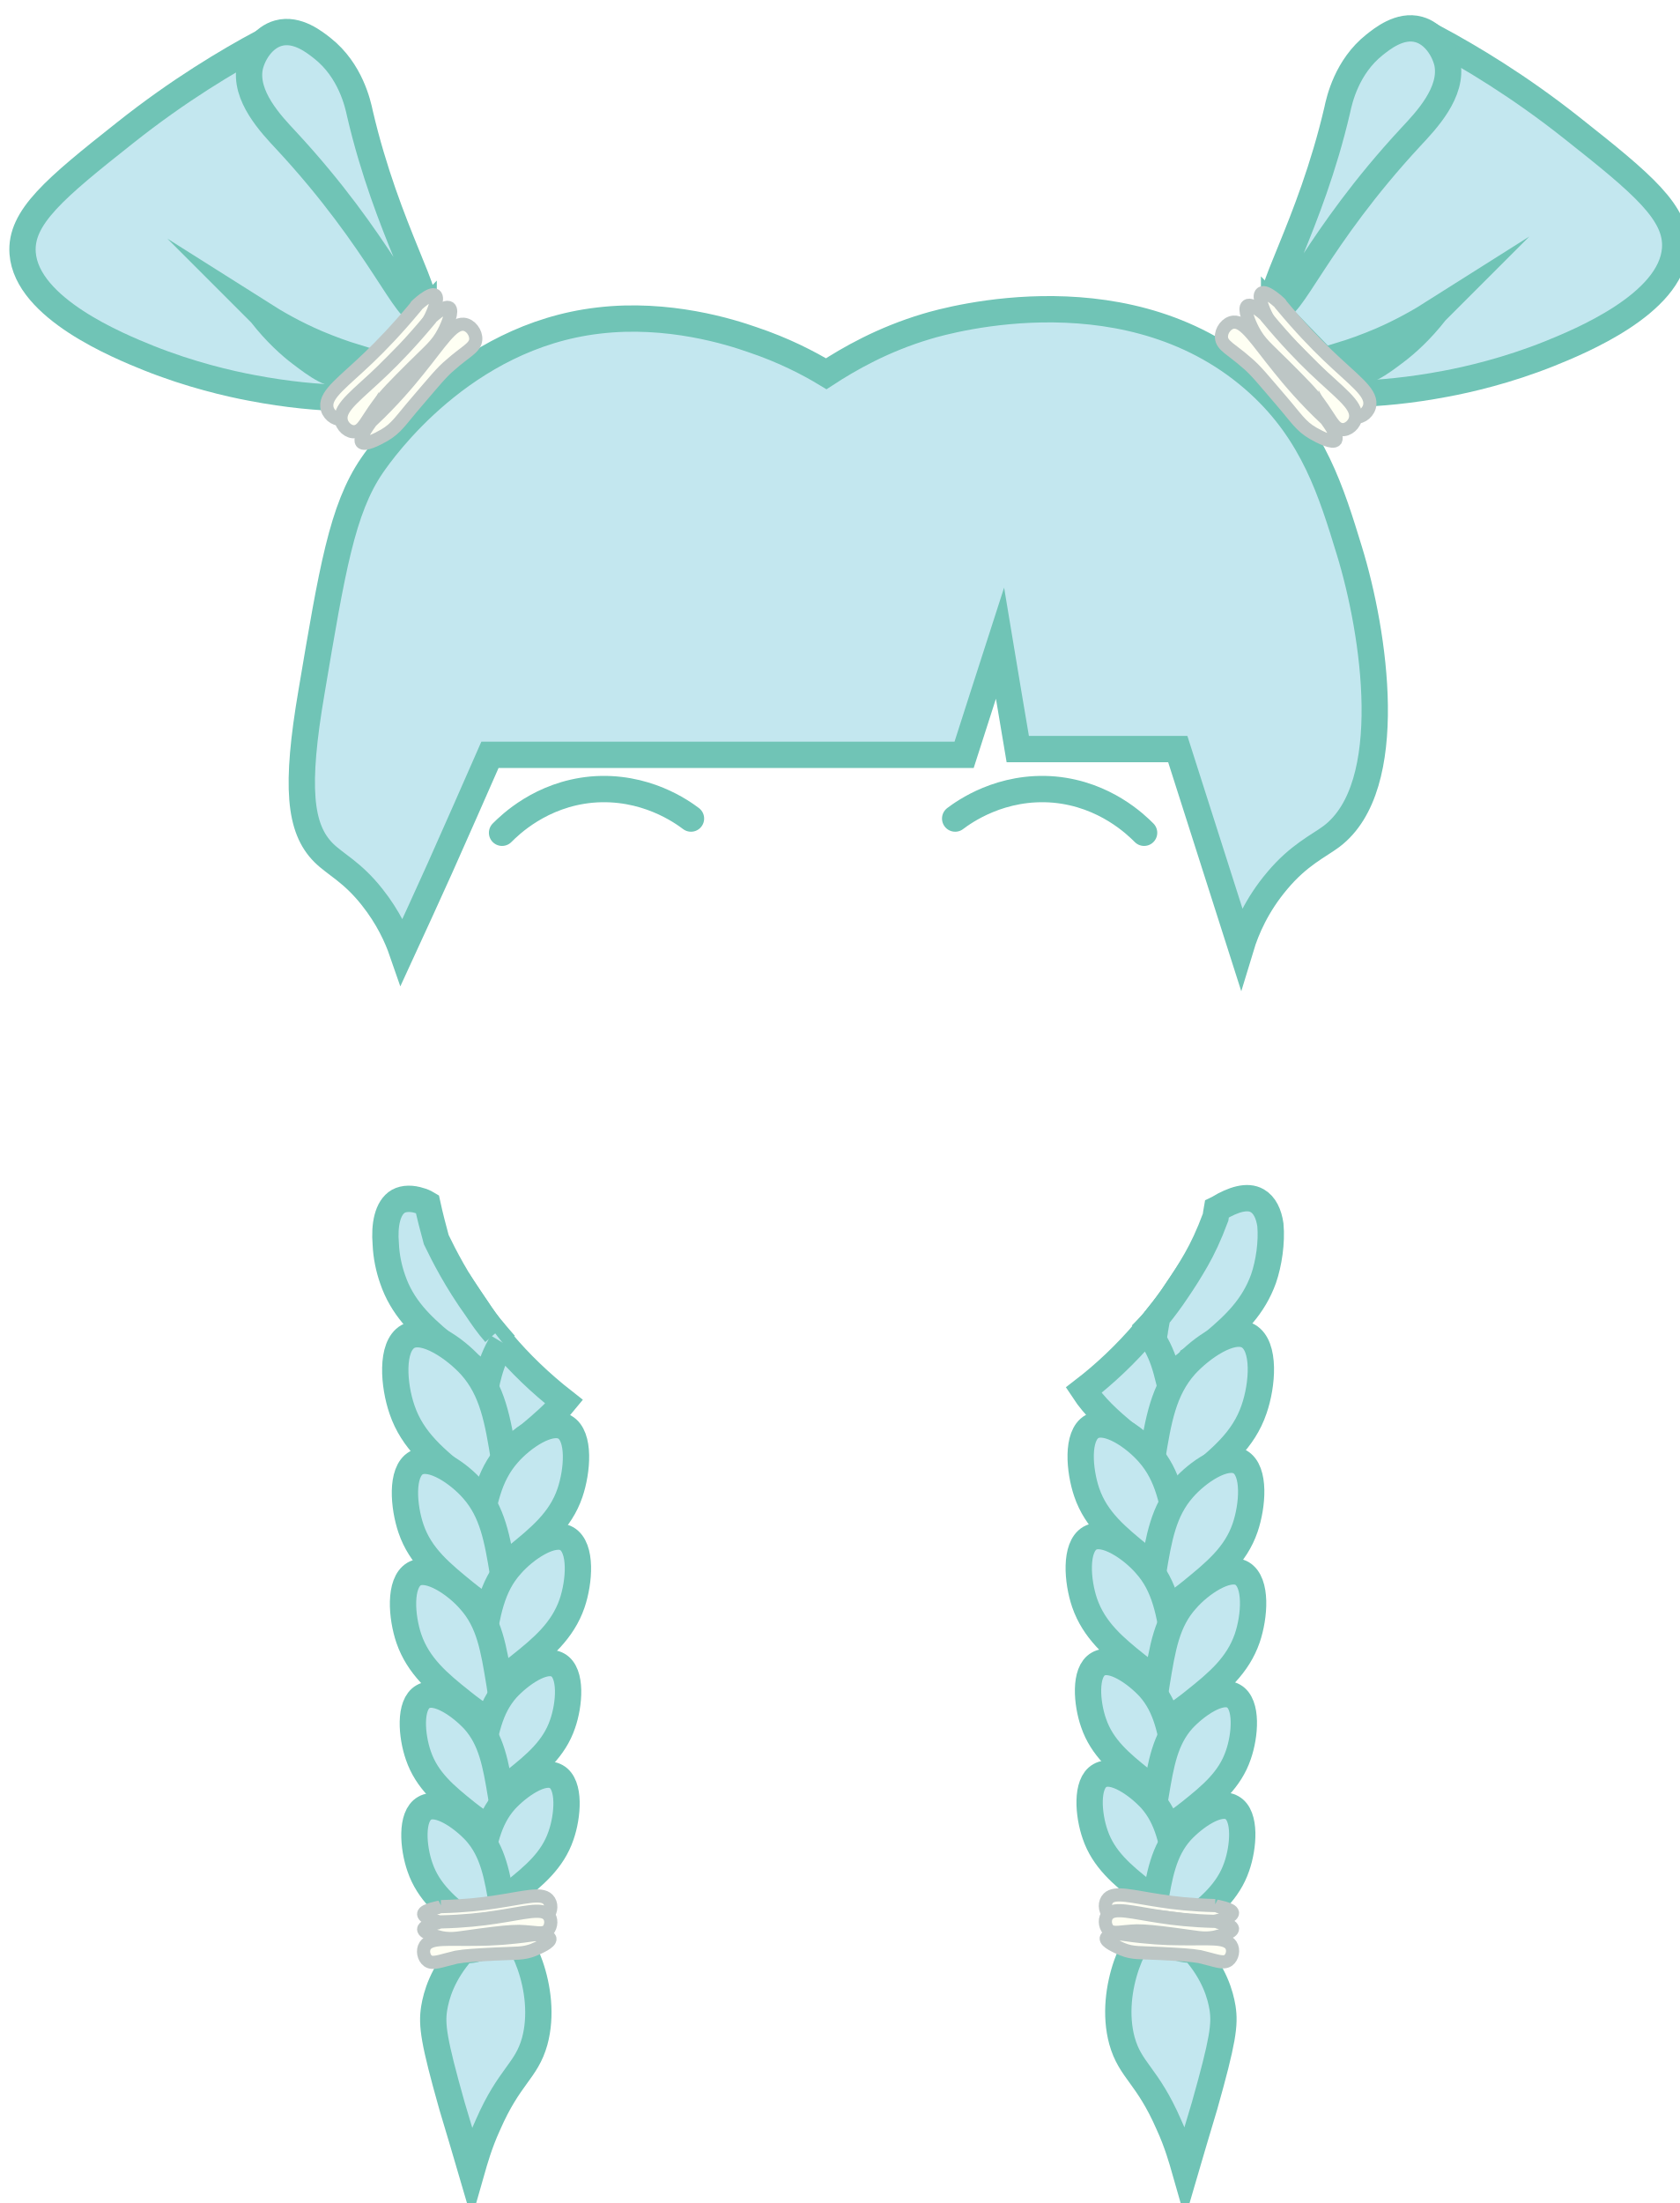
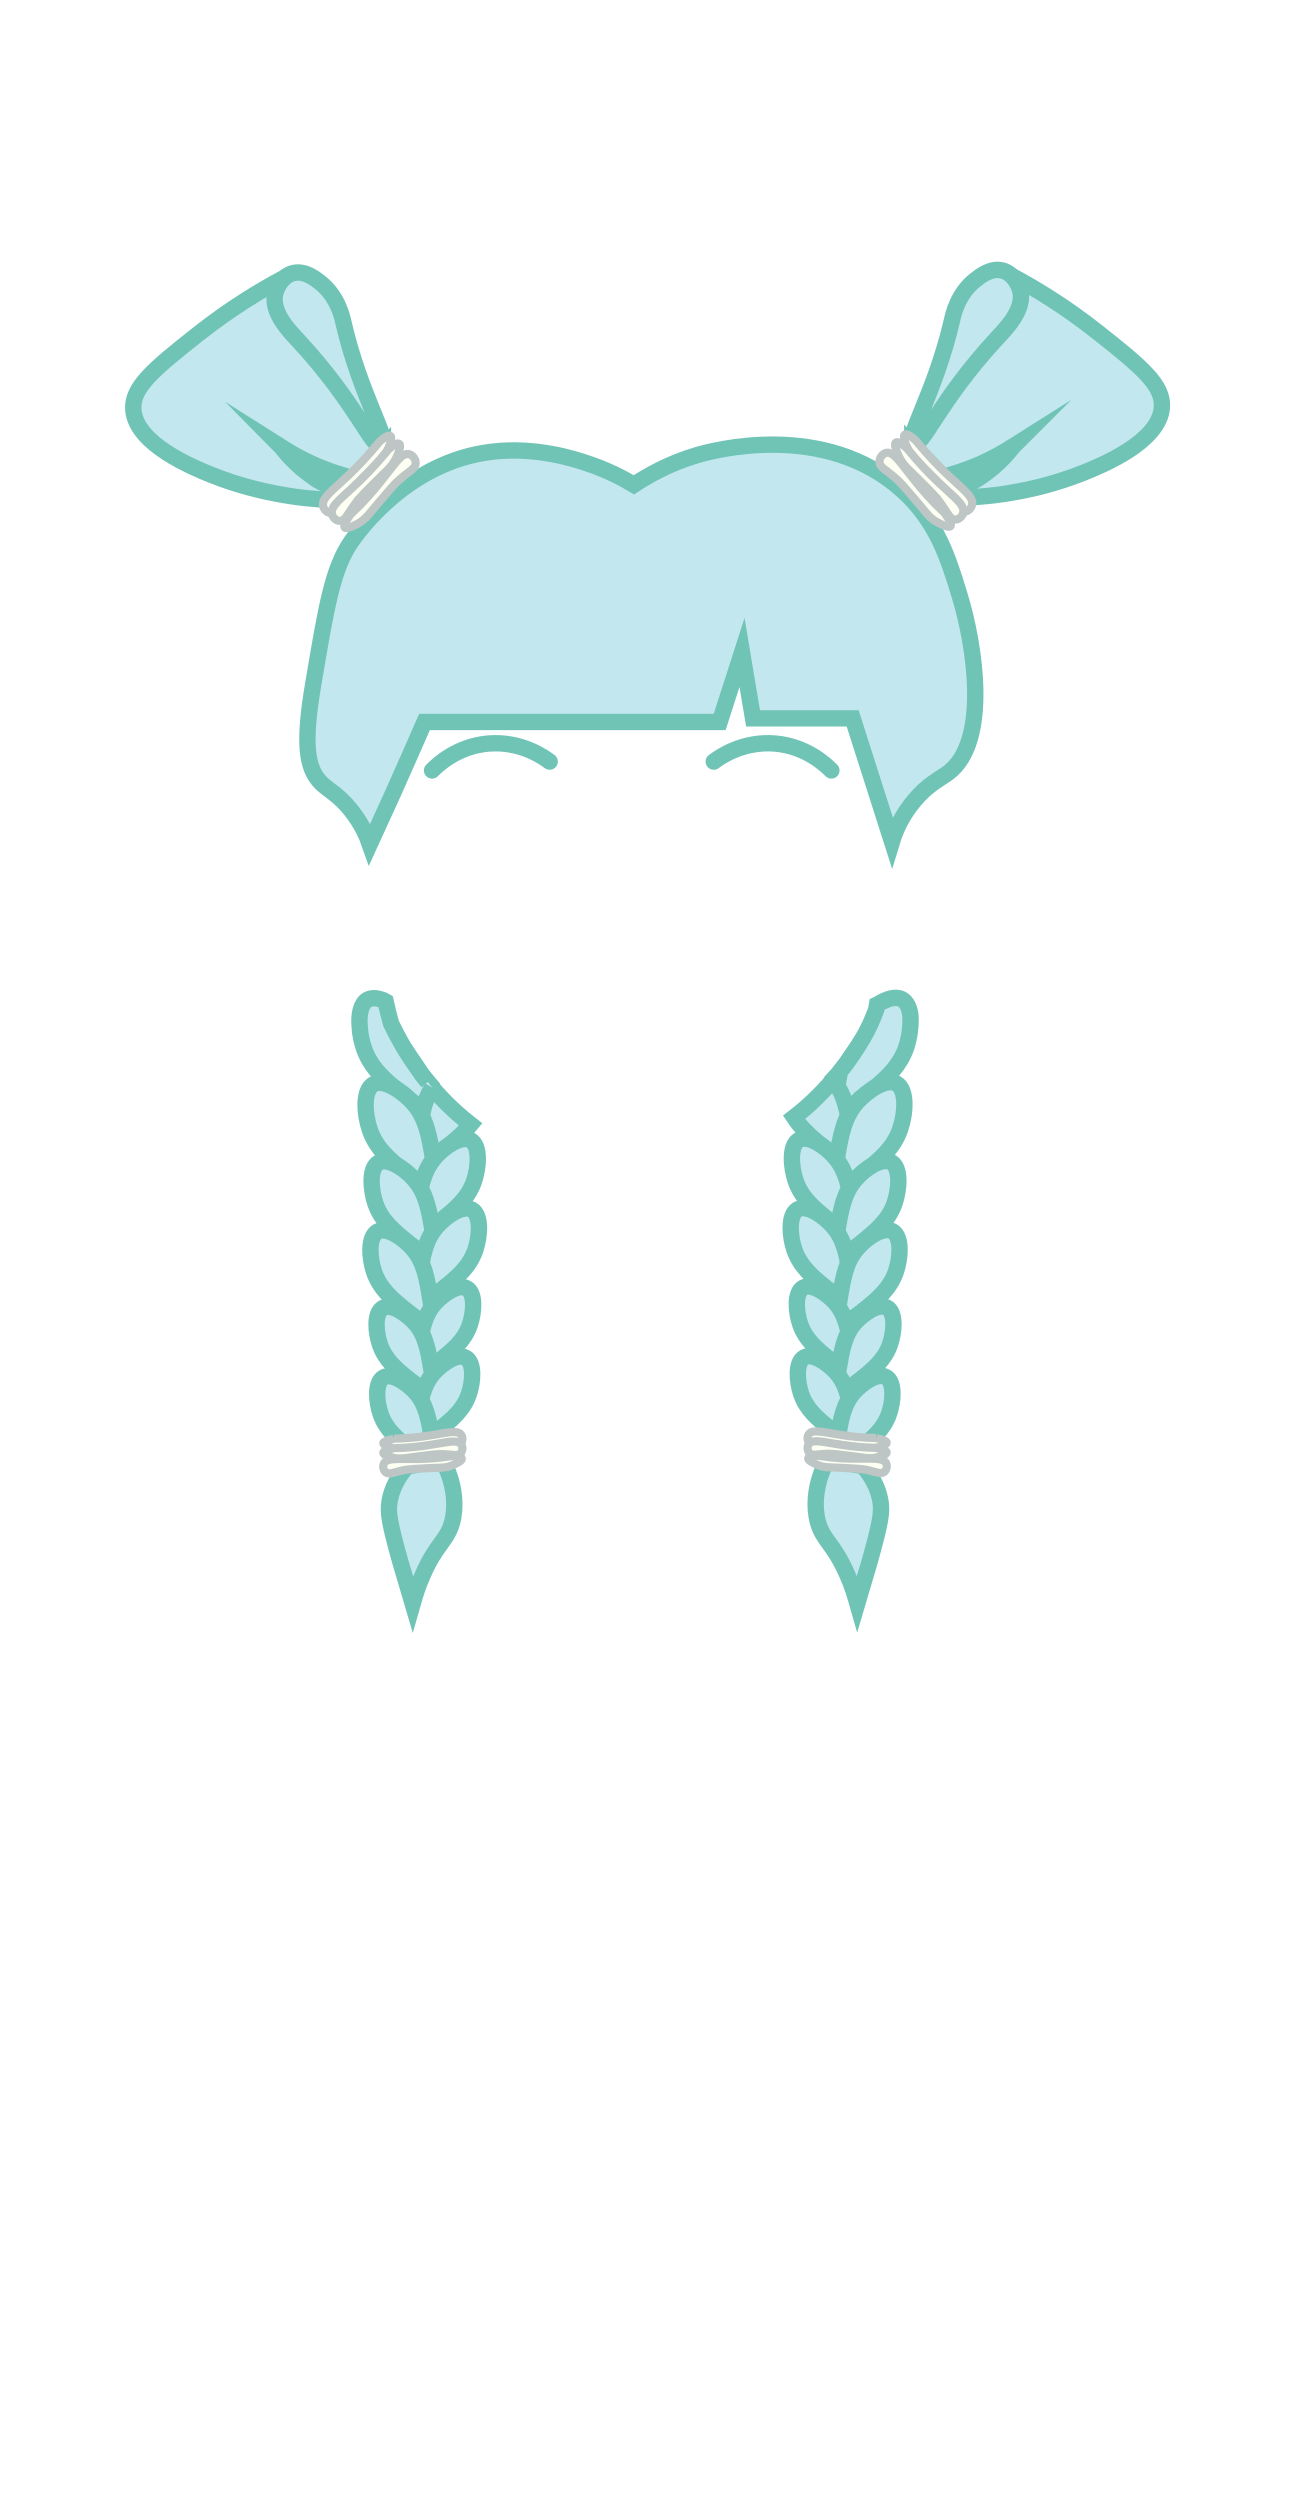
- <svg xmlns="http://www.w3.org/2000/svg" id="blue_bun_braids" viewBox="0 0 31.91 41.85">
-   <path d="M18.15,15.55c.16-.12.87-.64,1.89-.55.96.09,1.55.67,1.7.82" fill="none" stroke="#70c4b6" stroke-linecap="round" stroke-miterlimit="10" stroke-width=".5" />
-   <path d="M13.13,15.55c-.16-.12-.87-.64-1.89-.55-.96.09-1.55.67-1.7.82" fill="none" stroke="#70c4b6" stroke-linecap="round" stroke-miterlimit="10" stroke-width=".5" />
-   <path d="M24.21,5.87c.52.54,1.04,1.07,1.56,1.61.43-.01,1.02-.06,1.7-.19.43-.08,1.17-.25,1.97-.57.57-.23,2.31-.94,2.39-1.99.05-.68-.61-1.23-1.95-2.29-1.02-.81-1.95-1.36-2.6-1.71-.12.37-.25.68-.37.94-.23.48-.44.81-.49.88-.28.42-.54.71-.6.77-.33.37-.83,1.07-1.61,2.56Z" fill="#c3e7ef" stroke="#70c4b6" stroke-miterlimit="10" stroke-width=".5" />
-   <path d="M24.24,5.84c-.27-.14.65-1.52,1.17-3.75.04-.19.18-.82.71-1.24.14-.11.48-.39.84-.29.29.08.48.38.54.63.12.56-.41,1.11-.69,1.41-1.81,1.95-2.3,3.37-2.56,3.23Z" fill="#c3e7ef" stroke="#70c4b6" stroke-miterlimit="10" stroke-width=".5" />
-   <path d="M8.05,5.95c-.52.54-1.04,1.07-1.56,1.61-.43-.01-1.02-.06-1.7-.19-.43-.08-1.17-.25-1.97-.57-.57-.23-2.31-.94-2.39-1.99-.05-.68.61-1.23,1.95-2.29,1.02-.81,1.95-1.36,2.6-1.71.12.37.25.68.37.94.23.48.44.81.49.88.28.42.54.71.6.77.33.37.83,1.07,1.61,2.56Z" fill="#c3e7ef" stroke="#70c4b6" stroke-miterlimit="10" stroke-width=".5" />
-   <path d="M8.01,5.91c.27-.14-.65-1.52-1.17-3.75-.04-.19-.18-.82-.71-1.24-.14-.11-.48-.39-.84-.29-.29.08-.48.38-.54.63-.12.56.41,1.11.69,1.41,1.81,1.95,2.3,3.37,2.56,3.23Z" fill="#c3e7ef" stroke="#70c4b6" stroke-miterlimit="10" stroke-width=".5" />
-   <path d="M22.47,25.57c-.14-.08-.32-.18-.52-.32-.03-.02-.06-.04-.09-.07.05-.05.09-.1.13-.16.13-.16.25-.32.37-.5.06.37.09.69.1.93h0c-.01.07-.01.1.01.12Z" fill="#c3e7ef" stroke="#70c4b6" stroke-miterlimit="10" stroke-width=".5" />
-   <path d="M24.14,23.27h0c.03.33-.03.73-.13,1.02-.19.53-.54.87-.96,1.22,0,0-.01,0-.01.01-.08.06-.16.13-.24.19-.06.05-.12.1-.18.13-.01.02-.03.04-.05.05-.13.1-.27.18-.38.25-.14.1-.26.16-.36.22.01-.21.03-.53.09-.9,0-.05.01-.1.02-.15,0-.02.01-.04.01-.06.01-.08.03-.16.04-.23.13-.16.25-.32.37-.5h0c.13-.19.25-.38.37-.59.12-.21.24-.46.37-.81.01-.05.01-.1.02-.15.02-.01.03-.01.04-.02.27-.16.54-.25.73-.14.14.08.22.25.25.46Z" fill="#c3e7ef" stroke="#70c4b6" stroke-miterlimit="10" stroke-width=".5" />
-   <path d="M22.45,27.97c-.14-.08-.33-.19-.55-.34-.05-.04-.11-.08-.17-.12-.01,0-.01-.01-.02-.02-.05-.04-.11-.08-.17-.13-.04-.03-.08-.07-.12-.1-.01-.01-.02-.02-.03-.02-.31-.26-.59-.51-.8-.83.39-.3.8-.68,1.19-1.14.06.06.1.12.14.19.13.21.21.43.27.68.02.07.04.15.05.23h0c.04.2.08.39.11.61.07.41.1.76.1.99Z" fill="#c3e7ef" stroke="#70c4b6" stroke-miterlimit="10" stroke-width=".5" />
-   <path d="M21.79,28.72c.22-.12.55-.32.91-.61.49-.4.93-.75,1.13-1.34.16-.46.22-1.2-.11-1.39-.32-.18-.9.23-1.2.56-.41.46-.51,1.03-.63,1.78-.07.42-.09.77-.1.99Z" fill="#c3e7ef" stroke="#70c4b6" stroke-miterlimit="10" stroke-width=".5" />
-   <path d="M22.49,30.11c-.2-.11-.5-.29-.82-.55-.44-.36-.84-.68-1.02-1.21-.14-.41-.2-1.08.1-1.25.29-.16.81.2,1.08.51.37.42.46.93.57,1.6.06.38.08.69.09.9Z" fill="#c3e7ef" stroke="#70c4b6" stroke-miterlimit="10" stroke-width=".5" />
-   <path d="M21.82,30.78c.2-.11.5-.29.82-.55.44-.36.84-.68,1.02-1.21.14-.41.2-1.08-.1-1.25-.29-.16-.81.2-1.08.51-.37.42-.46.93-.57,1.6-.06.38-.08.69-.09.9Z" fill="#c3e7ef" stroke="#70c4b6" stroke-miterlimit="10" stroke-width=".5" />
-   <path d="M22.42,32.18c-.2-.11-.49-.28-.81-.54-.44-.35-.82-.67-1-1.19-.14-.41-.19-1.06.1-1.23.28-.16.8.2,1.06.5.37.41.45.91.56,1.58.06.37.08.68.09.88Z" fill="#c3e7ef" stroke="#70c4b6" stroke-miterlimit="10" stroke-width=".5" />
-   <path d="M21.89,32.85c.2-.11.49-.28.81-.54.44-.35.82-.67,1-1.19.14-.41.19-1.06-.1-1.23-.28-.16-.8.2-1.06.5-.37.41-.45.91-.56,1.58-.06.37-.08.68-.09.88Z" fill="#c3e7ef" stroke="#70c4b6" stroke-miterlimit="10" stroke-width=".5" />
-   <path d="M22.42,34.3c-.18-.1-.44-.26-.73-.49-.4-.32-.75-.61-.91-1.08-.13-.37-.18-.97.09-1.12.26-.15.72.18.97.45.33.37.41.83.51,1.43.06.34.07.62.08.8Z" fill="#c3e7ef" stroke="#70c4b6" stroke-miterlimit="10" stroke-width=".5" />
-   <path d="M21.89,34.91c.18-.1.44-.26.73-.49.4-.32.75-.61.91-1.08.13-.37.18-.97-.09-1.12-.26-.15-.72.18-.97.45-.33.37-.41.83-.51,1.43-.06.34-.07.62-.08.8Z" fill="#c3e7ef" stroke="#70c4b6" stroke-miterlimit="10" stroke-width=".5" />
-   <path d="M22.45,36.42c-.18-.1-.44-.26-.73-.49-.4-.32-.75-.61-.91-1.08-.13-.37-.18-.97.09-1.12.26-.15.72.18.97.45.33.37.41.83.51,1.43.06.34.07.62.08.8Z" fill="#c3e7ef" stroke="#70c4b6" stroke-miterlimit="10" stroke-width=".5" />
-   <path d="M21.86,37.03c.18-.1.44-.26.73-.49.4-.32.75-.61.91-1.08.13-.37.18-.97-.09-1.12-.26-.15-.72.18-.97.45-.33.37-.41.83-.51,1.43-.06.34-.07.62-.08.8Z" fill="#c3e7ef" stroke="#70c4b6" stroke-miterlimit="10" stroke-width=".5" />
-   <path d="M22.68,37.04c.4.45.51.86.55,1.1.05.32.01.62-.34,1.86-.15.51-.28.93-.37,1.24-.06-.21-.15-.53-.31-.88-.41-.94-.73-1.02-.89-1.59-.27-.99.31-2.15.57-2.14.09,0,.11.15.31.28.18.12.36.13.47.13Z" fill="#c3e7ef" stroke="#70c4b6" stroke-miterlimit="10" stroke-width=".5" />
-   <path d="M23.09,36.2c-.43-.01-.79-.05-1.04-.09-.54-.08-.86-.18-.99-.05-.08.08-.07.22,0,.3.09.09.24.03.54.02.18,0,.37.02.75.07.39.05.51.09.73.05.13-.03.34-.09.34-.16,0-.08-.32-.13-.34-.14Z" fill="#fefff3" stroke="#bdc6c5" stroke-miterlimit="10" stroke-width=".25" />
-   <path d="M23.09,36.5c-.43-.01-.79-.05-1.04-.09-.54-.08-.86-.18-.99-.05-.08.08-.07.22,0,.3.09.09.24.03.54.02.18,0,.37.02.75.07.39.05.51.09.73.05.13-.03.34-.09.34-.16,0-.08-.32-.13-.34-.14Z" fill="#fefff3" stroke="#bdc6c5" stroke-miterlimit="10" stroke-width=".25" />
-   <path d="M21.37,36.75c.43.06.78.08,1.04.08.55.01.87-.04.98.12.06.09.03.23-.05.29-.1.07-.24,0-.54-.07-.17-.03-.37-.04-.75-.06-.39-.02-.52,0-.72-.08-.12-.05-.32-.14-.31-.21.02-.08.34-.08.36-.08Z" fill="#fefff3" stroke="#bdc6c5" stroke-miterlimit="10" stroke-width=".25" />
-   <path d="M9.41,25.33c-.16.11-.3.19-.41.25,0-.18.02-.42.06-.72.1.15.21.31.35.47Z" fill="#c3e7ef" stroke="#70c4b6" stroke-miterlimit="10" stroke-width=".5" />
-   <path d="M9.41,25.33c-.14-.16-.25-.32-.35-.47-.38-.53-.62-1-.77-1.31h0c-.06-.22-.12-.45-.17-.68-.05-.03-.1-.05-.14-.06-.15-.05-.3-.05-.41.01-.21.12-.27.46-.24.81.01.24.06.47.13.67.18.53.53.87.95,1.22t.01.01c.08.07.16.13.24.2s.16.13.24.18c.14.1.26.19.37.26.14.09.26.15.36.21-.01-.21-.02-.51-.08-.87" fill="#c3e7ef" stroke="#70c4b6" stroke-miterlimit="10" stroke-width=".5" />
-   <path d="M9.54,25.5c-.12.2-.21.42-.27.67-.02.07-.03.14-.04.21h0c-.05.2-.08.39-.12.61-.07.42-.09.76-.1.99.15-.08.34-.19.55-.34.05-.04.11-.08.17-.12.1-.09.22-.19.34-.27.24-.2.47-.4.65-.62-.46-.36-.85-.74-1.17-1.12" fill="#c3e7ef" stroke="#70c4b6" stroke-miterlimit="10" stroke-width=".5" />
-   <path d="M9.68,28.73c-.22-.12-.55-.32-.91-.61-.49-.4-.93-.75-1.13-1.34-.16-.46-.22-1.2.11-1.39.32-.18.9.23,1.2.56.41.46.51,1.03.63,1.78.07.42.09.77.1.99Z" fill="#c3e7ef" stroke="#70c4b6" stroke-miterlimit="10" stroke-width=".5" />
-   <path d="M8.99,30.12c.2-.11.5-.29.82-.55.44-.36.84-.68,1.02-1.21.14-.41.2-1.08-.1-1.25-.29-.16-.81.2-1.08.51-.37.42-.46.93-.57,1.6-.06.38-.08.69-.09.9Z" fill="#c3e7ef" stroke="#70c4b6" stroke-miterlimit="10" stroke-width=".5" />
-   <path d="M9.65,30.8c-.2-.11-.5-.29-.82-.55-.44-.36-.84-.68-1.02-1.21-.14-.41-.2-1.08.1-1.25.29-.16.81.2,1.08.51.37.42.46.93.57,1.6.06.38.08.69.09.9Z" fill="#c3e7ef" stroke="#70c4b6" stroke-miterlimit="10" stroke-width=".5" />
-   <path d="M9.06,32.19c.2-.11.49-.28.81-.54.44-.35.82-.67,1-1.19.14-.41.19-1.06-.1-1.23-.28-.16-.8.2-1.06.5-.37.41-.45.91-.56,1.58-.06.37-.08.68-.09.88Z" fill="#c3e7ef" stroke="#70c4b6" stroke-miterlimit="10" stroke-width=".5" />
-   <path d="M9.58,32.86c-.2-.11-.49-.28-.81-.54-.44-.35-.82-.67-1-1.19-.14-.41-.19-1.06.1-1.23.28-.16.8.2,1.06.5.37.41.45.91.56,1.58.06.37.08.68.09.88Z" fill="#c3e7ef" stroke="#70c4b6" stroke-miterlimit="10" stroke-width=".5" />
-   <path d="M9.05,34.32c.18-.1.44-.26.73-.49.4-.32.75-.61.91-1.08.13-.37.18-.97-.09-1.12-.26-.15-.72.18-.97.45-.33.37-.41.83-.51,1.43-.06.34-.07.62-.08.8Z" fill="#c3e7ef" stroke="#70c4b6" stroke-miterlimit="10" stroke-width=".5" />
-   <path d="M9.59,34.92c-.18-.1-.44-.26-.73-.49-.4-.32-.75-.61-.91-1.08-.13-.37-.18-.97.09-1.12.26-.15.72.18.97.45.33.37.41.83.51,1.43.06.34.07.62.08.8Z" fill="#c3e7ef" stroke="#70c4b6" stroke-miterlimit="10" stroke-width=".5" />
-   <path d="M9.02,36.44c.18-.1.44-.26.73-.49.4-.32.75-.61.91-1.08.13-.37.18-.97-.09-1.12-.26-.15-.72.18-.97.45-.33.37-.41.83-.51,1.43-.06.34-.07.62-.08.8Z" fill="#c3e7ef" stroke="#70c4b6" stroke-miterlimit="10" stroke-width=".5" />
-   <path d="M9.62,37.04c-.18-.1-.44-.26-.73-.49-.4-.32-.75-.61-.91-1.08-.13-.37-.18-.97.09-1.12.26-.15.72.18.97.45.33.37.41.83.51,1.43.06.34.07.62.08.8Z" fill="#c3e7ef" stroke="#70c4b6" stroke-miterlimit="10" stroke-width=".5" />
-   <path d="M8.8,37.05c-.4.45-.51.86-.55,1.1-.05.32-.01.62.34,1.86.15.51.28.93.37,1.24.06-.21.15-.53.31-.88.41-.94.73-1.02.89-1.59.27-.99-.31-2.15-.57-2.14-.09,0-.11.15-.31.28-.18.12-.36.13-.47.13Z" fill="#c3e7ef" stroke="#70c4b6" stroke-miterlimit="10" stroke-width=".5" />
-   <path d="M8.38,36.22c.43-.01.79-.05,1.04-.09.54-.08.86-.18.99-.05.08.08.07.22,0,.3-.09.09-.24.03-.54.02-.18,0-.37.02-.75.07-.39.05-.51.09-.73.05-.13-.03-.34-.09-.34-.16,0-.08.32-.13.34-.14Z" fill="#fefff3" stroke="#bdc6c5" stroke-miterlimit="10" stroke-width=".25" />
-   <path d="M8.38,36.51c.43-.01.79-.05,1.04-.09.54-.08.86-.18.99-.05.08.08.07.22,0,.3-.09.09-.24.03-.54.02-.18,0-.37.02-.75.07-.39.05-.51.09-.73.05-.13-.03-.34-.09-.34-.16,0-.08.32-.13.34-.14Z" fill="#fefff3" stroke="#bdc6c5" stroke-miterlimit="10" stroke-width=".25" />
-   <path d="M10.1,36.76c-.43.06-.78.08-1.04.08-.55.01-.87-.04-.98.12-.06.09-.03.23.05.29.1.07.24,0,.54-.07.17-.03.37-.04.75-.06.39-.02.52,0,.72-.08.12-.05.32-.14.31-.21-.02-.08-.34-.08-.36-.08Z" fill="#fefff3" stroke="#bdc6c5" stroke-miterlimit="10" stroke-width=".25" />
-   <path d="M7.64,18.07c.24-.52.48-1.05.72-1.58.32-.72.64-1.44.95-2.15h9.01c.23-.71.45-1.41.68-2.12.11.67.23,1.34.34,2.01h3.04c.4,1.25.8,2.51,1.2,3.76.1-.33.3-.8.69-1.26.41-.49.79-.66,1.03-.84,1.26-.95.82-3.87.34-5.43-.34-1.11-.68-2.22-1.72-3.17-2.4-2.19-5.88-1.22-6.31-1.09-.84.25-1.48.62-1.91.9-.33-.2-.81-.45-1.41-.65-.4-.14-1.59-.52-2.92-.36-2.58.3-4.1,2.46-4.3,2.75-.57.83-.76,1.99-1.15,4.3-.31,1.81-.23,2.6.23,3.06.22.22.54.36.92.84.31.39.48.77.57,1.03Z" fill="#c3e7ef" stroke="#70c4b6" stroke-miterlimit="10" stroke-width=".5" />
-   <path d="M27.28,5.92c-.28.36-.56.61-.76.76-.29.22-.62.47-.85.36-.11-.06-.16-.18-.19-.29.23-.07.48-.16.74-.27.42-.18.77-.38,1.07-.57Z" fill="#c3e7ef" stroke="#70c4b6" stroke-miterlimit="10" stroke-width=".5" />
-   <path d="M4.96,5.96c.28.36.56.61.76.76.29.22.62.47.85.36.11-.06.16-.18.19-.29-.23-.07-.48-.16-.74-.27-.42-.18-.77-.38-1.07-.57Z" fill="#c3e7ef" stroke="#70c4b6" stroke-miterlimit="10" stroke-width=".5" />
-   <path d="M24.35,5.8c.35.42.65.73.88.95.49.47.82.69.8.93-.01.14-.15.26-.27.24-.15-.02-.21-.21-.44-.52-.13-.18-.3-.35-.64-.69-.34-.34-.47-.43-.6-.68-.08-.15-.18-.41-.11-.46.08-.07.37.2.38.22Z" fill="#fefff3" stroke="#bdc6c5" stroke-miterlimit="10" stroke-width=".25" />
-   <path d="M24.08,6.04c.35.42.65.73.88.95.49.47.82.69.8.93-.01.14-.15.26-.27.24-.15-.02-.21-.21-.44-.52-.13-.18-.3-.35-.64-.69-.34-.34-.47-.43-.6-.68-.08-.15-.18-.41-.11-.46.08-.07.37.2.38.22Z" fill="#fefff3" stroke="#bdc6c5" stroke-miterlimit="10" stroke-width=".25" />
-   <path d="M25.18,7.95c-.39-.37-.68-.71-.88-.96-.43-.53-.64-.89-.86-.87-.13.01-.24.16-.23.29.01.16.2.23.48.48.17.14.32.33.63.69.32.37.39.51.63.65.14.08.38.2.43.13.06-.09-.19-.4-.2-.42Z" fill="#fefff3" stroke="#bdc6c5" stroke-miterlimit="10" stroke-width=".25" />
-   <path d="M7.89,5.84c-.35.42-.65.73-.88.95-.49.47-.82.69-.8.93.01.14.15.26.27.24.15-.02.21-.21.44-.52.13-.18.3-.35.64-.69.34-.34.47-.43.6-.68.08-.15.18-.41.11-.46-.08-.07-.37.2-.38.22Z" fill="#fefff3" stroke="#bdc6c5" stroke-miterlimit="10" stroke-width=".25" />
-   <path d="M8.16,6.08c-.35.42-.65.73-.88.95-.49.47-.82.69-.8.93.01.14.15.26.27.24.15-.02.21-.21.44-.52.13-.18.3-.35.64-.69.34-.34.47-.43.6-.68.08-.15.18-.41.11-.46-.08-.07-.37.2-.38.22Z" fill="#fefff3" stroke="#bdc6c5" stroke-miterlimit="10" stroke-width=".25" />
-   <path d="M7.07,7.99c.39-.37.68-.71.88-.96.43-.53.64-.89.86-.87.13.01.24.16.23.29-.01.16-.2.23-.48.48-.17.14-.32.33-.63.69-.32.37-.39.51-.63.65-.14.08-.38.2-.43.13-.06-.09.19-.4.2-.42Z" fill="#fefff3" stroke="#bdc6c5" stroke-miterlimit="10" stroke-width=".25" />
+ <svg xmlns="http://www.w3.org/2000/svg" id="blue_bun_braids" viewBox="0 0 39.6 76.32">
+   <path d="M21.79,23.25c.16-.12.87-.64,1.89-.55.96.09,1.55.67,1.7.82" fill="none" stroke="#70c4b6" stroke-linecap="round" stroke-miterlimit="10" stroke-width=".5" />
+   <path d="M16.78,23.25c-.16-.12-.87-.64-1.89-.55-.96.09-1.55.67-1.7.82" fill="none" stroke="#70c4b6" stroke-linecap="round" stroke-miterlimit="10" stroke-width=".5" />
+   <path d="M27.85,13.58c.52.54,1.04,1.07,1.56,1.61.43-.01,1.02-.06,1.7-.19.43-.08,1.17-.25,1.97-.57.57-.23,2.31-.94,2.39-1.99.05-.68-.61-1.23-1.95-2.29-1.02-.81-1.95-1.36-2.6-1.71-.12.37-.25.68-.37.94-.23.48-.44.81-.49.88-.28.42-.54.71-.6.77-.33.37-.83,1.07-1.61,2.56Z" fill="#c3e7ef" stroke="#70c4b6" stroke-miterlimit="10" stroke-width=".5" />
+   <path d="M27.89,13.54c-.27-.14.65-1.52,1.17-3.75.04-.19.18-.82.71-1.24.14-.11.48-.39.84-.29.29.08.48.38.54.63.12.56-.41,1.11-.69,1.41-1.81,1.95-2.3,3.37-2.56,3.23Z" fill="#c3e7ef" stroke="#70c4b6" stroke-miterlimit="10" stroke-width=".5" />
+   <path d="M11.69,13.65c-.52.54-1.04,1.07-1.56,1.61-.43-.01-1.02-.06-1.7-.19-.43-.08-1.17-.25-1.97-.57-.57-.23-2.31-.94-2.39-1.99-.05-.68.61-1.23,1.95-2.29,1.02-.81,1.95-1.36,2.6-1.71.12.37.25.68.37.94.23.48.44.81.49.88.28.42.54.71.6.77.33.37.83,1.07,1.61,2.56Z" fill="#c3e7ef" stroke="#70c4b6" stroke-miterlimit="10" stroke-width=".5" />
+   <path d="M11.66,13.62c.27-.14-.65-1.52-1.17-3.75-.04-.19-.18-.82-.71-1.24-.14-.11-.48-.39-.84-.29-.29.08-.48.38-.54.63-.12.56.41,1.11.69,1.41,1.81,1.95,2.3,3.37,2.56,3.23Z" fill="#c3e7ef" stroke="#70c4b6" stroke-miterlimit="10" stroke-width=".5" />
+   <path d="M26.12,33.27c-.14-.08-.32-.18-.52-.32-.03-.02-.06-.04-.09-.07.05-.05.09-.1.13-.16.13-.16.25-.32.37-.5.06.37.09.69.1.93h0c-.01.07-.01.1.01.12Z" fill="#c3e7ef" stroke="#70c4b6" stroke-miterlimit="10" stroke-width=".5" />
+   <path d="M27.79,30.97h0c.03.33-.03.73-.13,1.02-.19.53-.54.87-.96,1.22,0,0-.01,0-.01.01-.08.06-.16.13-.24.19-.06.05-.12.1-.18.13-.01.02-.03.04-.05.05-.13.1-.27.18-.38.25-.14.1-.26.16-.36.22.01-.21.03-.53.09-.9,0-.05.01-.1.02-.15,0-.02.01-.04.01-.06.01-.08.03-.16.04-.23.13-.16.25-.32.37-.5h0c.13-.19.25-.38.37-.59.12-.21.24-.46.37-.81.01-.05.01-.1.02-.15.02-.01.03-.01.04-.02.27-.16.54-.25.73-.14.14.08.22.25.25.46Z" fill="#c3e7ef" stroke="#70c4b6" stroke-miterlimit="10" stroke-width=".5" />
+   <path d="M26.1,35.67c-.14-.08-.33-.19-.55-.34-.05-.04-.11-.08-.17-.12-.01,0-.01-.01-.02-.02-.05-.04-.11-.08-.17-.13-.04-.03-.08-.07-.12-.1-.01-.01-.02-.02-.03-.02-.31-.26-.59-.51-.8-.83.39-.3.8-.68,1.19-1.14.06.06.1.12.14.19.13.21.21.43.27.68.02.07.04.15.05.23h0c.04.2.08.39.11.61.07.41.1.76.1.99Z" fill="#c3e7ef" stroke="#70c4b6" stroke-miterlimit="10" stroke-width=".5" />
+   <path d="M25.44,36.42c.22-.12.55-.32.91-.61.49-.4.93-.75,1.13-1.34.16-.46.22-1.2-.11-1.39-.32-.18-.9.23-1.2.56-.41.46-.51,1.03-.63,1.78-.07.42-.09.77-.1.99Z" fill="#c3e7ef" stroke="#70c4b6" stroke-miterlimit="10" stroke-width=".5" />
+   <path d="M26.13,37.81c-.2-.11-.5-.29-.82-.55-.44-.36-.84-.68-1.02-1.21-.14-.41-.2-1.08.1-1.25.29-.16.81.2,1.08.51.37.42.46.93.57,1.6.06.38.08.69.09.9Z" fill="#c3e7ef" stroke="#70c4b6" stroke-miterlimit="10" stroke-width=".5" />
+   <path d="M25.47,38.49c.2-.11.5-.29.82-.55.44-.36.84-.68,1.02-1.21.14-.41.2-1.08-.1-1.25-.29-.16-.81.2-1.08.51-.37.42-.46.93-.57,1.6-.06.38-.08.69-.09.9Z" fill="#c3e7ef" stroke="#70c4b6" stroke-miterlimit="10" stroke-width=".5" />
+   <path d="M26.06,39.88c-.2-.11-.49-.28-.81-.54-.44-.35-.82-.67-1-1.19-.14-.41-.19-1.06.1-1.23.28-.16.8.2,1.06.5.37.41.45.91.56,1.58.06.37.08.68.09.88Z" fill="#c3e7ef" stroke="#70c4b6" stroke-miterlimit="10" stroke-width=".5" />
+   <path d="M25.54,40.55c.2-.11.49-.28.81-.54.44-.35.82-.67,1-1.19.14-.41.19-1.06-.1-1.23-.28-.16-.8.2-1.06.5-.37.41-.45.91-.56,1.58-.06.37-.08.68-.09.88Z" fill="#c3e7ef" stroke="#70c4b6" stroke-miterlimit="10" stroke-width=".5" />
+   <path d="M26.07,42c-.18-.1-.44-.26-.73-.49-.4-.32-.75-.61-.91-1.08-.13-.37-.18-.97.09-1.12.26-.15.72.18.97.45.33.37.41.83.51,1.43.06.34.07.62.08.8Z" fill="#c3e7ef" stroke="#70c4b6" stroke-miterlimit="10" stroke-width=".5" />
+   <path d="M25.53,42.61c.18-.1.44-.26.73-.49.4-.32.75-.61.91-1.08.13-.37.18-.97-.09-1.12-.26-.15-.72.18-.97.45-.33.37-.41.83-.51,1.43-.06.34-.07.62-.08.8Z" fill="#c3e7ef" stroke="#70c4b6" stroke-miterlimit="10" stroke-width=".5" />
+   <path d="M26.1,44.13c-.18-.1-.44-.26-.73-.49-.4-.32-.75-.61-.91-1.08-.13-.37-.18-.97.09-1.12.26-.15.72.18.97.45.33.37.41.83.51,1.43.06.34.07.62.08.8Z" fill="#c3e7ef" stroke="#70c4b6" stroke-miterlimit="10" stroke-width=".5" />
+   <path d="M25.5,44.73c.18-.1.44-.26.73-.49.4-.32.75-.61.91-1.08.13-.37.18-.97-.09-1.12-.26-.15-.72.18-.97.45-.33.37-.41.83-.51,1.43-.06.34-.07.62-.08.8Z" fill="#c3e7ef" stroke="#70c4b6" stroke-miterlimit="10" stroke-width=".5" />
+   <path d="M26.33,44.74c.4.45.51.86.55,1.1.05.32.01.62-.34,1.86-.15.51-.28.93-.37,1.24-.06-.21-.15-.53-.31-.88-.41-.94-.73-1.02-.89-1.59-.27-.99.31-2.15.57-2.14.09,0,.11.15.31.28.18.12.36.13.47.13Z" fill="#c3e7ef" stroke="#70c4b6" stroke-miterlimit="10" stroke-width=".5" />
+   <path d="M26.74,43.9c-.43-.01-.79-.05-1.04-.09-.54-.08-.86-.18-.99-.05-.08.08-.07.22,0,.3.09.09.24.03.54.02.18,0,.37.02.75.07.39.05.51.09.73.05.13-.03.34-.09.34-.16,0-.08-.32-.13-.34-.14Z" fill="#fefff3" stroke="#bdc6c5" stroke-miterlimit="10" stroke-width=".25" />
+   <path d="M26.74,44.2c-.43-.01-.79-.05-1.04-.09-.54-.08-.86-.18-.99-.05-.08.08-.07.22,0,.3.09.09.24.03.54.02.18,0,.37.02.75.07.39.05.51.09.73.05.13-.03.34-.09.34-.16,0-.08-.32-.13-.34-.14Z" fill="#fefff3" stroke="#bdc6c5" stroke-miterlimit="10" stroke-width=".25" />
+   <path d="M25.02,44.45c.43.06.78.08,1.04.08.55.01.87-.04.98.12.06.09.03.23-.05.29-.1.07-.24,0-.54-.07-.17-.03-.37-.04-.75-.06-.39-.02-.52,0-.72-.08-.12-.05-.32-.14-.31-.21.02-.08.34-.08.36-.08Z" fill="#fefff3" stroke="#bdc6c5" stroke-miterlimit="10" stroke-width=".25" />
+   <path d="M13.06,33.03c-.16.11-.3.19-.41.25,0-.18.02-.42.06-.72.1.15.21.31.35.47Z" fill="#c3e7ef" stroke="#70c4b6" stroke-miterlimit="10" stroke-width=".5" />
+   <path d="M13.06,33.03c-.14-.16-.25-.32-.35-.47-.38-.53-.62-1-.77-1.31h0c-.06-.22-.12-.45-.17-.68-.05-.03-.1-.05-.14-.06-.15-.05-.3-.05-.41.01-.21.12-.27.46-.24.81.01.24.06.47.13.67.18.53.53.87.95,1.22t.01.01c.08.07.16.13.24.2s.16.13.24.18c.14.1.26.19.37.26.14.09.26.15.36.21-.01-.21-.02-.51-.08-.87" fill="#c3e7ef" stroke="#70c4b6" stroke-miterlimit="10" stroke-width=".5" />
+   <path d="M13.19,33.2c-.12.2-.21.42-.27.67-.02.07-.03.14-.04.21h0c-.05.2-.08.39-.12.61-.07.42-.09.76-.1.99.15-.08.34-.19.55-.34.05-.04.11-.08.17-.12.1-.09.22-.19.34-.27.24-.2.47-.4.65-.62-.46-.36-.85-.74-1.17-1.12" fill="#c3e7ef" stroke="#70c4b6" stroke-miterlimit="10" stroke-width=".5" />
+   <path d="M13.33,36.44c-.22-.12-.55-.32-.91-.61-.49-.4-.93-.75-1.13-1.34-.16-.46-.22-1.2.11-1.39.32-.18.9.23,1.2.56.41.46.51,1.03.63,1.78.07.42.09.77.1.99Z" fill="#c3e7ef" stroke="#70c4b6" stroke-miterlimit="10" stroke-width=".5" />
+   <path d="M12.63,37.82c.2-.11.5-.29.82-.55.44-.36.84-.68,1.02-1.21.14-.41.2-1.08-.1-1.25-.29-.16-.81.2-1.08.51-.37.42-.46.93-.57,1.6-.06.38-.08.69-.09.9Z" fill="#c3e7ef" stroke="#70c4b6" stroke-miterlimit="10" stroke-width=".5" />
+   <path d="M13.3,38.5c-.2-.11-.5-.29-.82-.55-.44-.36-.84-.68-1.02-1.21-.14-.41-.2-1.08.1-1.25.29-.16.81.2,1.08.51.37.42.46.93.57,1.6.06.38.08.69.09.9Z" fill="#c3e7ef" stroke="#70c4b6" stroke-miterlimit="10" stroke-width=".5" />
+   <path d="M12.7,39.89c.2-.11.49-.28.81-.54.44-.35.82-.67,1-1.19.14-.41.19-1.06-.1-1.23-.28-.16-.8.2-1.06.5-.37.41-.45.91-.56,1.58-.06.37-.08.68-.09.88Z" fill="#c3e7ef" stroke="#70c4b6" stroke-miterlimit="10" stroke-width=".5" />
+   <path d="M13.23,40.56c-.2-.11-.49-.28-.81-.54-.44-.35-.82-.67-1-1.19-.14-.41-.19-1.06.1-1.23.28-.16.8.2,1.06.5.37.41.45.91.56,1.58.06.37.08.68.09.88Z" fill="#c3e7ef" stroke="#70c4b6" stroke-miterlimit="10" stroke-width=".5" />
+   <path d="M12.7,42.02c.18-.1.44-.26.73-.49.4-.32.75-.61.91-1.08.13-.37.18-.97-.09-1.12-.26-.15-.72.18-.97.45-.33.37-.41.83-.51,1.43-.06.34-.07.62-.08.8Z" fill="#c3e7ef" stroke="#70c4b6" stroke-miterlimit="10" stroke-width=".5" />
+   <path d="M13.24,42.62c-.18-.1-.44-.26-.73-.49-.4-.32-.75-.61-.91-1.08-.13-.37-.18-.97.09-1.12.26-.15.72.18.97.45.33.37.41.83.51,1.43.06.34.07.62.08.8Z" fill="#c3e7ef" stroke="#70c4b6" stroke-miterlimit="10" stroke-width=".5" />
+   <path d="M12.67,44.14c.18-.1.44-.26.73-.49.4-.32.75-.61.91-1.08.13-.37.18-.97-.09-1.12-.26-.15-.72.18-.97.45-.33.37-.41.83-.51,1.43-.06.34-.07.62-.08.8Z" fill="#c3e7ef" stroke="#70c4b6" stroke-miterlimit="10" stroke-width=".5" />
+   <path d="M13.26,44.74c-.18-.1-.44-.26-.73-.49-.4-.32-.75-.61-.91-1.08-.13-.37-.18-.97.09-1.12.26-.15.72.18.97.45.33.37.41.83.51,1.43.06.34.07.62.08.8Z" fill="#c3e7ef" stroke="#70c4b6" stroke-miterlimit="10" stroke-width=".5" />
+   <path d="M12.44,44.75c-.4.45-.51.86-.55,1.1-.05.32-.01.62.34,1.86.15.51.28.93.37,1.24.06-.21.15-.53.31-.88.41-.94.73-1.02.89-1.59.27-.99-.31-2.15-.57-2.14-.09,0-.11.15-.31.28-.18.12-.36.13-.47.13Z" fill="#c3e7ef" stroke="#70c4b6" stroke-miterlimit="10" stroke-width=".5" />
+   <path d="M12.03,43.92c.43-.01.79-.05,1.04-.09.54-.08.86-.18.99-.05.08.08.07.22,0,.3-.09.09-.24.03-.54.02-.18,0-.37.02-.75.07-.39.05-.51.09-.73.05-.13-.03-.34-.09-.34-.16,0-.08.32-.13.34-.14Z" fill="#fefff3" stroke="#bdc6c5" stroke-miterlimit="10" stroke-width=".25" />
+   <path d="M12.03,44.21c.43-.01.79-.05,1.04-.09.54-.08.86-.18.99-.05.08.08.07.22,0,.3-.09.09-.24.03-.54.02-.18,0-.37.02-.75.07-.39.05-.51.09-.73.05-.13-.03-.34-.09-.34-.16,0-.08.32-.13.34-.14Z" fill="#fefff3" stroke="#bdc6c5" stroke-miterlimit="10" stroke-width=".25" />
+   <path d="M13.75,44.46c-.43.06-.78.08-1.04.08-.55.01-.87-.04-.98.12-.06.09-.03.23.05.29.1.07.24,0,.54-.07.17-.03.37-.04.75-.06.39-.02.52,0,.72-.08.12-.05.32-.14.31-.21-.02-.08-.34-.08-.36-.08Z" fill="#fefff3" stroke="#bdc6c5" stroke-miterlimit="10" stroke-width=".25" />
+   <path d="M11.29,25.77c.24-.52.48-1.05.72-1.58.32-.72.64-1.44.95-2.15h9.01c.23-.71.45-1.41.68-2.12.11.67.23,1.34.34,2.01h3.04c.4,1.25.8,2.51,1.2,3.76.1-.33.3-.8.69-1.26.41-.49.79-.66,1.03-.84,1.26-.95.82-3.87.34-5.43-.34-1.11-.68-2.22-1.72-3.17-2.4-2.19-5.88-1.22-6.31-1.09-.84.25-1.48.62-1.91.9-.33-.2-.81-.45-1.41-.65-.4-.14-1.59-.52-2.92-.36-2.58.3-4.1,2.46-4.3,2.75-.57.83-.76,1.99-1.15,4.3-.31,1.81-.23,2.6.23,3.06.22.22.54.36.92.84.31.39.48.77.57,1.03Z" fill="#c3e7ef" stroke="#70c4b6" stroke-miterlimit="10" stroke-width=".5" />
+   <path d="M30.93,13.63c-.28.36-.56.61-.76.76-.29.22-.62.47-.85.36-.11-.06-.16-.18-.19-.29.23-.07.48-.16.74-.27.42-.18.77-.38,1.07-.57Z" fill="#c3e7ef" stroke="#70c4b6" stroke-miterlimit="10" stroke-width=".5" />
+   <path d="M8.6,13.66c.28.36.56.61.76.76.29.22.62.47.85.36.11-.06.16-.18.19-.29-.23-.07-.48-.16-.74-.27-.42-.18-.77-.38-1.07-.57Z" fill="#c3e7ef" stroke="#70c4b6" stroke-miterlimit="10" stroke-width=".5" />
+   <path d="M28,13.5c.35.42.65.73.88.95.49.47.82.69.8.93-.01.14-.15.26-.27.24-.15-.02-.21-.21-.44-.52-.13-.18-.3-.35-.64-.69-.34-.34-.47-.43-.6-.68-.08-.15-.18-.41-.11-.46.08-.07.37.2.38.22Z" fill="#fefff3" stroke="#bdc6c5" stroke-miterlimit="10" stroke-width=".25" />
+   <path d="M27.73,13.74c.35.42.65.73.88.95.49.47.82.69.8.93-.01.14-.15.26-.27.24-.15-.02-.21-.21-.44-.52-.13-.18-.3-.35-.64-.69-.34-.34-.47-.43-.6-.68-.08-.15-.18-.41-.11-.46.08-.07.37.2.38.22Z" fill="#fefff3" stroke="#bdc6c5" stroke-miterlimit="10" stroke-width=".25" />
+   <path d="M28.82,15.65c-.39-.37-.68-.71-.88-.96-.43-.53-.64-.89-.86-.87-.13.01-.24.16-.23.29.01.16.2.23.48.48.17.14.32.33.63.69.32.37.39.51.63.65.14.08.38.2.43.13.06-.09-.19-.4-.2-.42Z" fill="#fefff3" stroke="#bdc6c5" stroke-miterlimit="10" stroke-width=".25" />
+   <path d="M11.54,13.54c-.35.42-.65.73-.88.95-.49.47-.82.69-.8.93.01.14.15.26.27.24.15-.02.21-.21.44-.52.13-.18.3-.35.64-.69.34-.34.47-.43.6-.68.08-.15.18-.41.11-.46-.08-.07-.37.2-.38.22Z" fill="#fefff3" stroke="#bdc6c5" stroke-miterlimit="10" stroke-width=".25" />
+   <path d="M11.81,13.78c-.35.42-.65.73-.88.95-.49.47-.82.69-.8.93.01.14.15.26.27.24.15-.02.21-.21.44-.52.13-.18.3-.35.64-.69.34-.34.47-.43.6-.68.08-.15.18-.41.11-.46-.08-.07-.37.2-.38.22Z" fill="#fefff3" stroke="#bdc6c5" stroke-miterlimit="10" stroke-width=".25" />
+   <path d="M10.72,15.69c.39-.37.68-.71.88-.96.43-.53.64-.89.86-.87.13.01.24.16.23.29-.01.16-.2.23-.48.48-.17.14-.32.33-.63.69-.32.37-.39.51-.63.65-.14.08-.38.2-.43.13-.06-.09.19-.4.2-.42Z" fill="#fefff3" stroke="#bdc6c5" stroke-miterlimit="10" stroke-width=".25" />
</svg>
